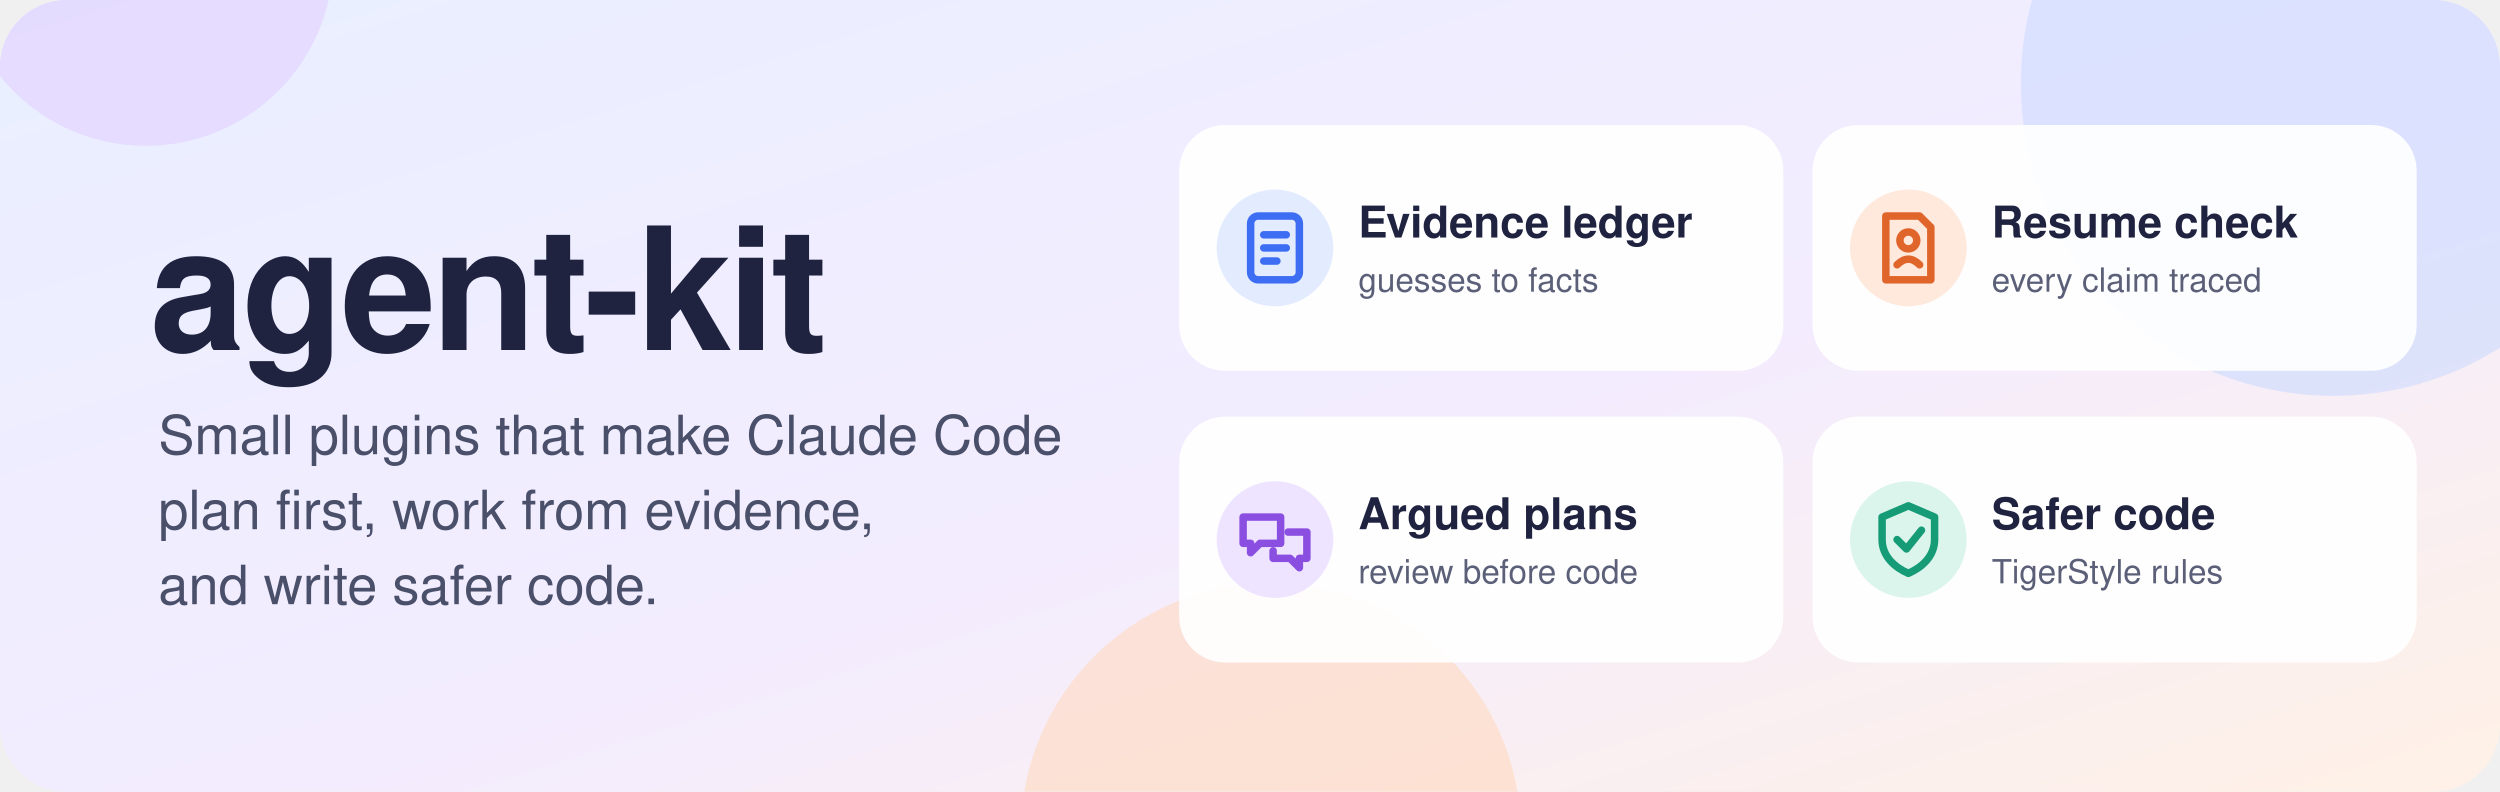
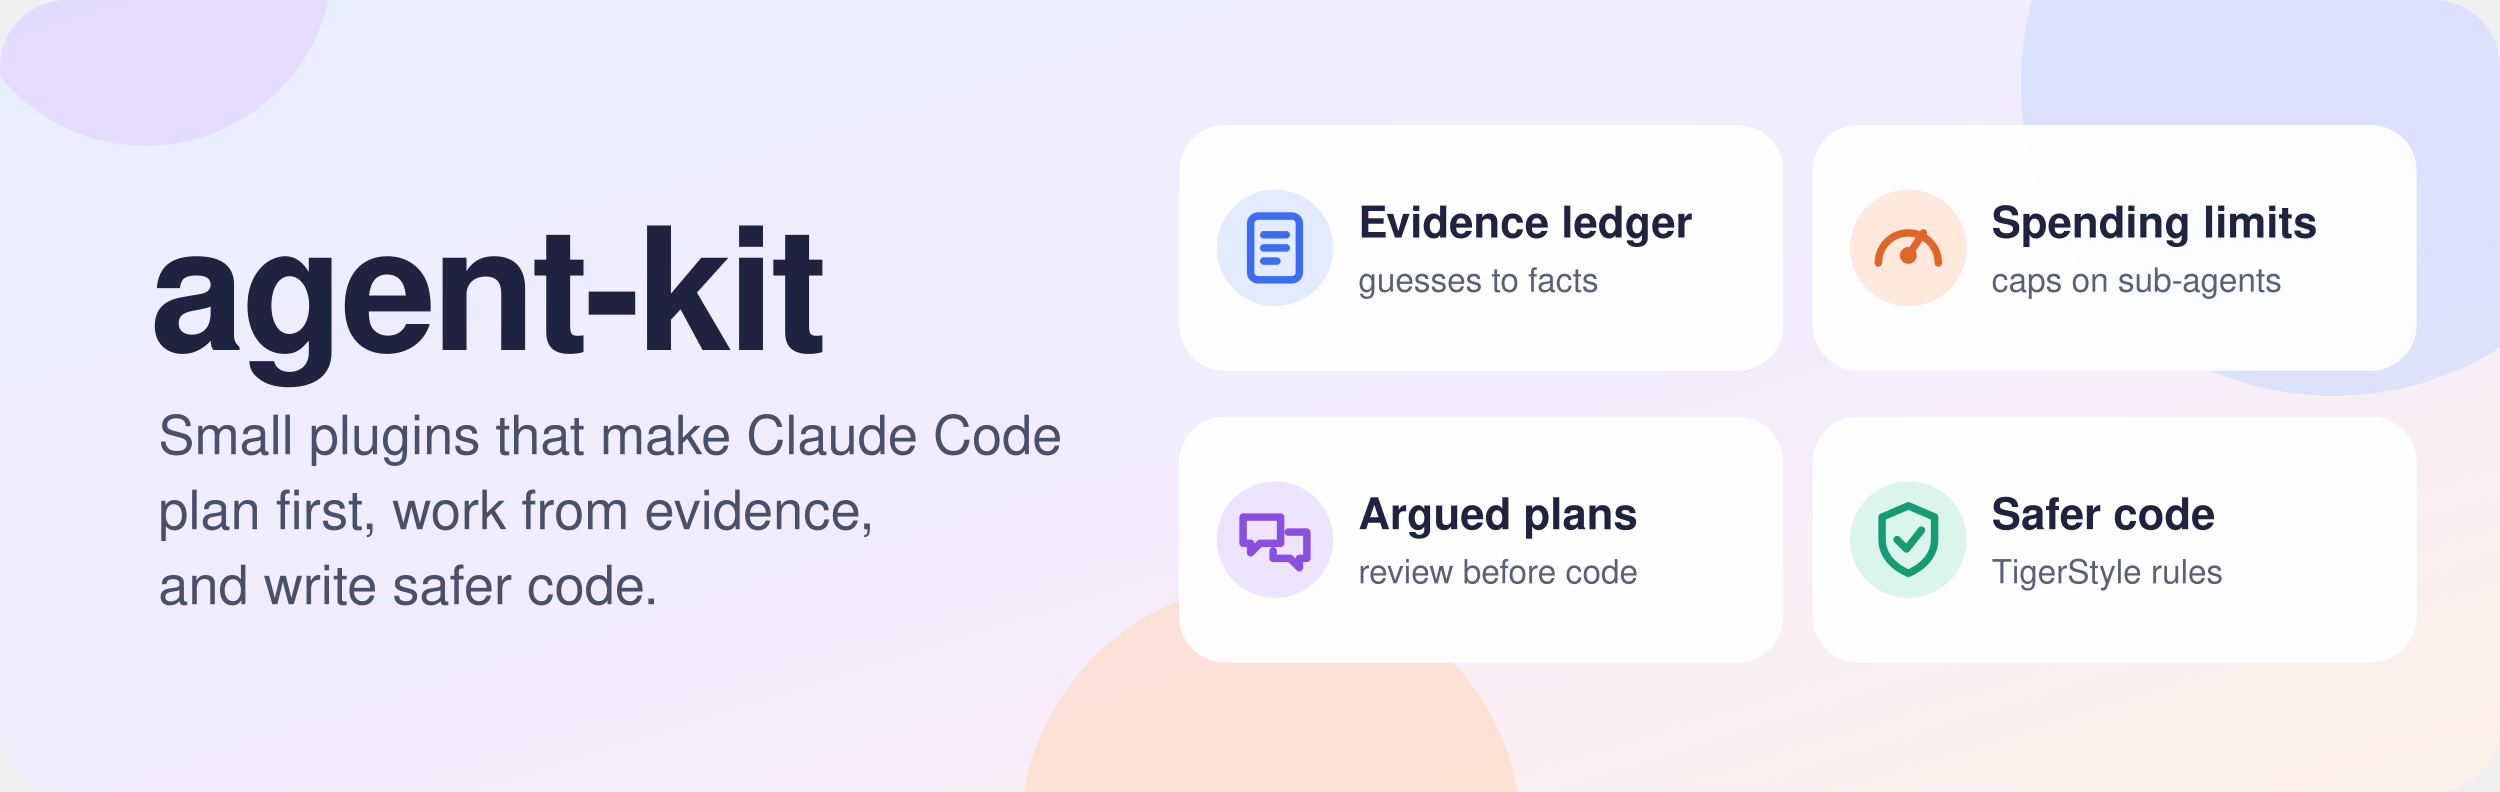
<svg xmlns="http://www.w3.org/2000/svg" width="1200" height="380" viewBox="0 0 1200 380" role="img" aria-labelledby="t">
  <defs>
    <linearGradient id="bg" x1="0" y1="0" x2="1" y2="1">
      <stop offset="0" stop-color="#e9efff" />
      <stop offset="0.55" stop-color="#f3ecff" />
      <stop offset="1" stop-color="#fff1e6" />
    </linearGradient>
    <clipPath id="card">
      <rect width="1200" height="380" rx="32" />
    </clipPath>
  </defs>
  <g clip-path="url(#card)">
    <rect width="1200" height="380" fill="url(#bg)" />
    <circle cx="1120" cy="40" r="150" fill="#c9d8ff" opacity="0.55" />
    <circle cx="610" cy="400" r="120" fill="#ffd9bf" opacity="0.6" />
    <circle cx="70" cy="-20" r="90" fill="#e2d4ff" opacity="0.7" />
  </g>
  <text x="72" y="168" font-family="-apple-system, BlinkMacSystemFont, 'Segoe UI', Helvetica, Arial, sans-serif" font-size="82" font-weight="700" letter-spacing="-2" fill="#1f2340">agent-kit</text>
  <text x="76" y="218" font-family="-apple-system, BlinkMacSystemFont, 'Segoe UI', Helvetica, Arial, sans-serif" font-size="26" fill="#4a4f6a">Small plugins that make Claude Code</text>
  <text x="76" y="254" font-family="-apple-system, BlinkMacSystemFont, 'Segoe UI', Helvetica, Arial, sans-serif" font-size="26" fill="#4a4f6a">plan first, work from evidence,</text>
  <text x="76" y="290" font-family="-apple-system, BlinkMacSystemFont, 'Segoe UI', Helvetica, Arial, sans-serif" font-size="26" fill="#4a4f6a">and write safer code.</text>
  <g transform="translate(566 60)">
    <rect width="290" height="118" rx="22" fill="#ffffff" opacity="0.92" />
    <circle cx="46" cy="59" r="28" fill="#e3ebff" />
    <g transform="translate(46 59) scale(0.9)" stroke="#3d6df2" stroke-width="4" stroke-linecap="round" stroke-linejoin="round" fill="none">
      <rect x="-13" y="-17" width="26" height="34" rx="4" />
      <path d="M-6 -7 H6 M-6 0 H6 M-6 7 H1" />
    </g>
    <text x="86" y="54" font-family="-apple-system, BlinkMacSystemFont, 'Segoe UI', Helvetica, Arial, sans-serif" font-size="21" font-weight="600" fill="#1f2340">Evidence ledger</text>
    <text x="86" y="80" font-family="-apple-system, BlinkMacSystemFont, 'Segoe UI', Helvetica, Arial, sans-serif" font-size="16" fill="#5b6078">guesses to facts</text>
  </g>
  <g transform="translate(870 60)">
    <rect width="290" height="118" rx="22" fill="#ffffff" opacity="0.92" />
    <circle cx="46" cy="59" r="28" fill="#ffe8dc" />
    <g transform="translate(46 59) scale(0.9)" stroke="#e0652b" stroke-width="4" stroke-linecap="round" stroke-linejoin="round" fill="none">
-       <path d="M-12 -17 H6 L12 -11 V17 H-12 Z" />
-       <circle cx="0" cy="-4" r="4.5" />
-       <path d="M-6 9 Q0 3 6 9" />
+       <path d="M-16 8 A16 16 0 1 1 16 8" />
+       <path d="M0 4 L8 -8" />
+       <circle cx="0" cy="4" r="2.5" />
    </g>
-     <text x="86" y="54" font-family="-apple-system, BlinkMacSystemFont, 'Segoe UI', Helvetica, Arial, sans-serif" font-size="21" font-weight="600" fill="#1f2340">Resume check</text>
-     <text x="86" y="80" font-family="-apple-system, BlinkMacSystemFont, 'Segoe UI', Helvetica, Arial, sans-serif" font-size="16" fill="#5b6078">every claim traced</text>
+     <text x="86" y="54" font-family="-apple-system, BlinkMacSystemFont, 'Segoe UI', Helvetica, Arial, sans-serif" font-size="21" font-weight="600" fill="#1f2340">Spending limits</text>
+     <text x="86" y="80" font-family="-apple-system, BlinkMacSystemFont, 'Segoe UI', Helvetica, Arial, sans-serif" font-size="16" fill="#5b6078">caps on sub-agents</text>
  </g>
  <g transform="translate(566 200)">
    <rect width="290" height="118" rx="22" fill="#ffffff" opacity="0.92" />
    <circle cx="46" cy="59" r="28" fill="#efe4ff" />
    <g transform="translate(46 59) scale(0.9)" stroke="#8a4fe0" stroke-width="4" stroke-linecap="round" stroke-linejoin="round" fill="none">
      <path d="M-17 -12 H3 V2 H-8 L-13 7 V2 H-17 Z" />
      <path d="M-1 6 V10 H8 L13 15 V10 H17 V-4 H7" />
    </g>
    <text x="86" y="54" font-family="-apple-system, BlinkMacSystemFont, 'Segoe UI', Helvetica, Arial, sans-serif" font-size="21" font-weight="600" fill="#1f2340">Argued plans</text>
    <text x="86" y="80" font-family="-apple-system, BlinkMacSystemFont, 'Segoe UI', Helvetica, Arial, sans-serif" font-size="16" fill="#5b6078">review before code</text>
  </g>
  <g transform="translate(870 200)">
    <rect width="290" height="118" rx="22" fill="#ffffff" opacity="0.92" />
    <circle cx="46" cy="59" r="28" fill="#dcf5ec" />
    <g transform="translate(46 59) scale(0.9)" stroke="#169b77" stroke-width="4" stroke-linecap="round" stroke-linejoin="round" fill="none">
      <path d="M0 -18 L14 -12 V0 C14 9 7 15 0 18 C-7 15 -14 9 -14 0 V-12 Z" />
      <path d="M-6 0 L-1 5 L7 -5" />
    </g>
    <text x="86" y="54" font-family="-apple-system, BlinkMacSystemFont, 'Segoe UI', Helvetica, Arial, sans-serif" font-size="21" font-weight="600" fill="#1f2340">Safer code</text>
    <text x="86" y="80" font-family="-apple-system, BlinkMacSystemFont, 'Segoe UI', Helvetica, Arial, sans-serif" font-size="16" fill="#5b6078">TigerStyle rules</text>
  </g>
</svg>
